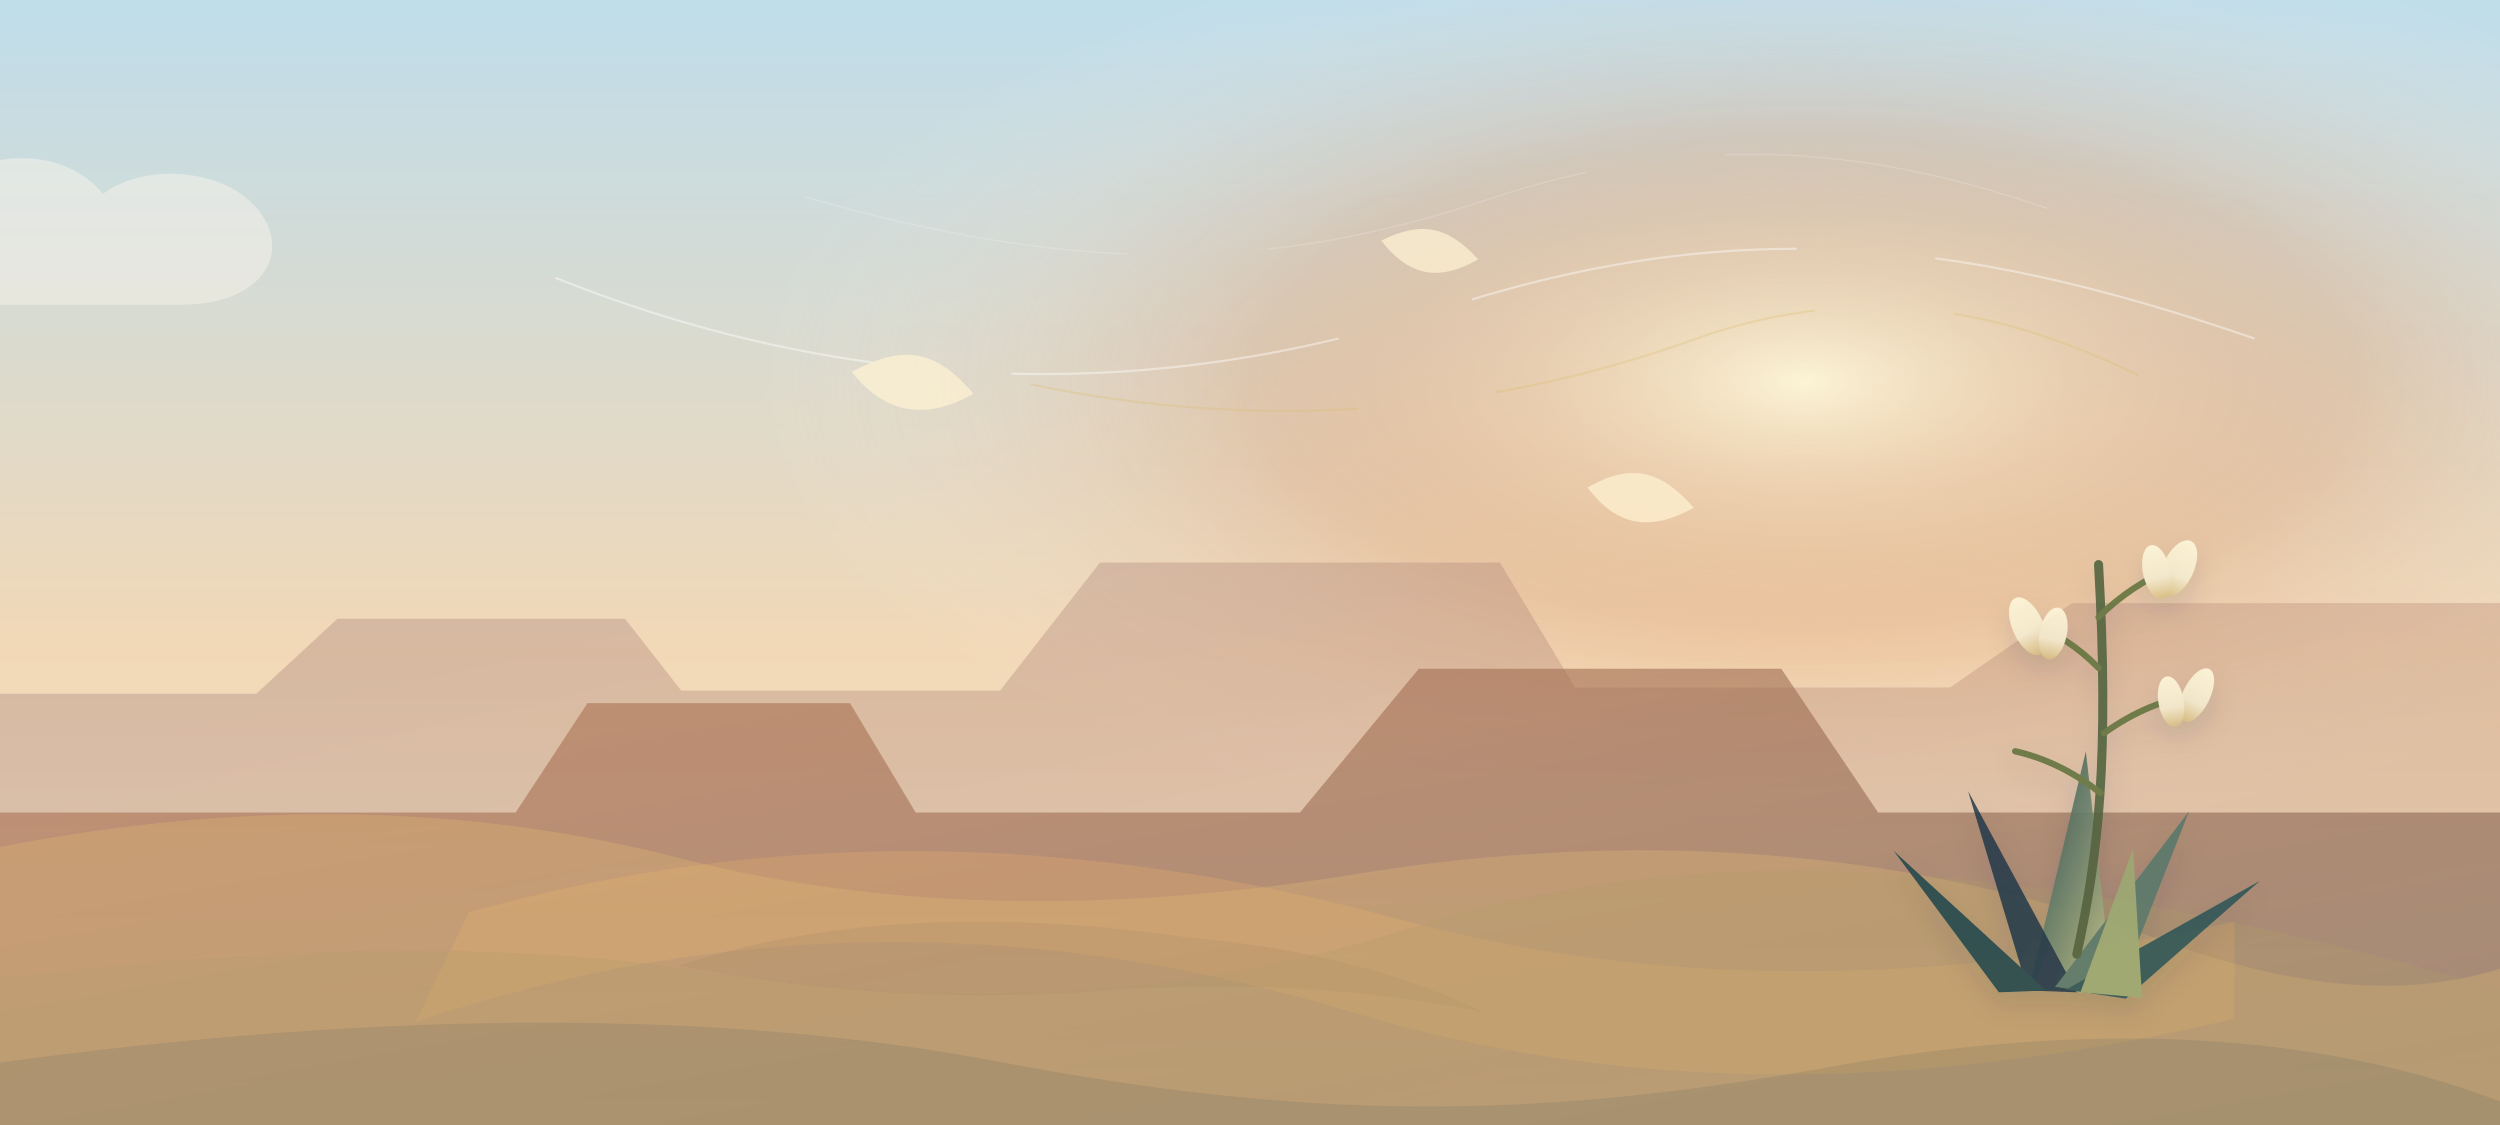
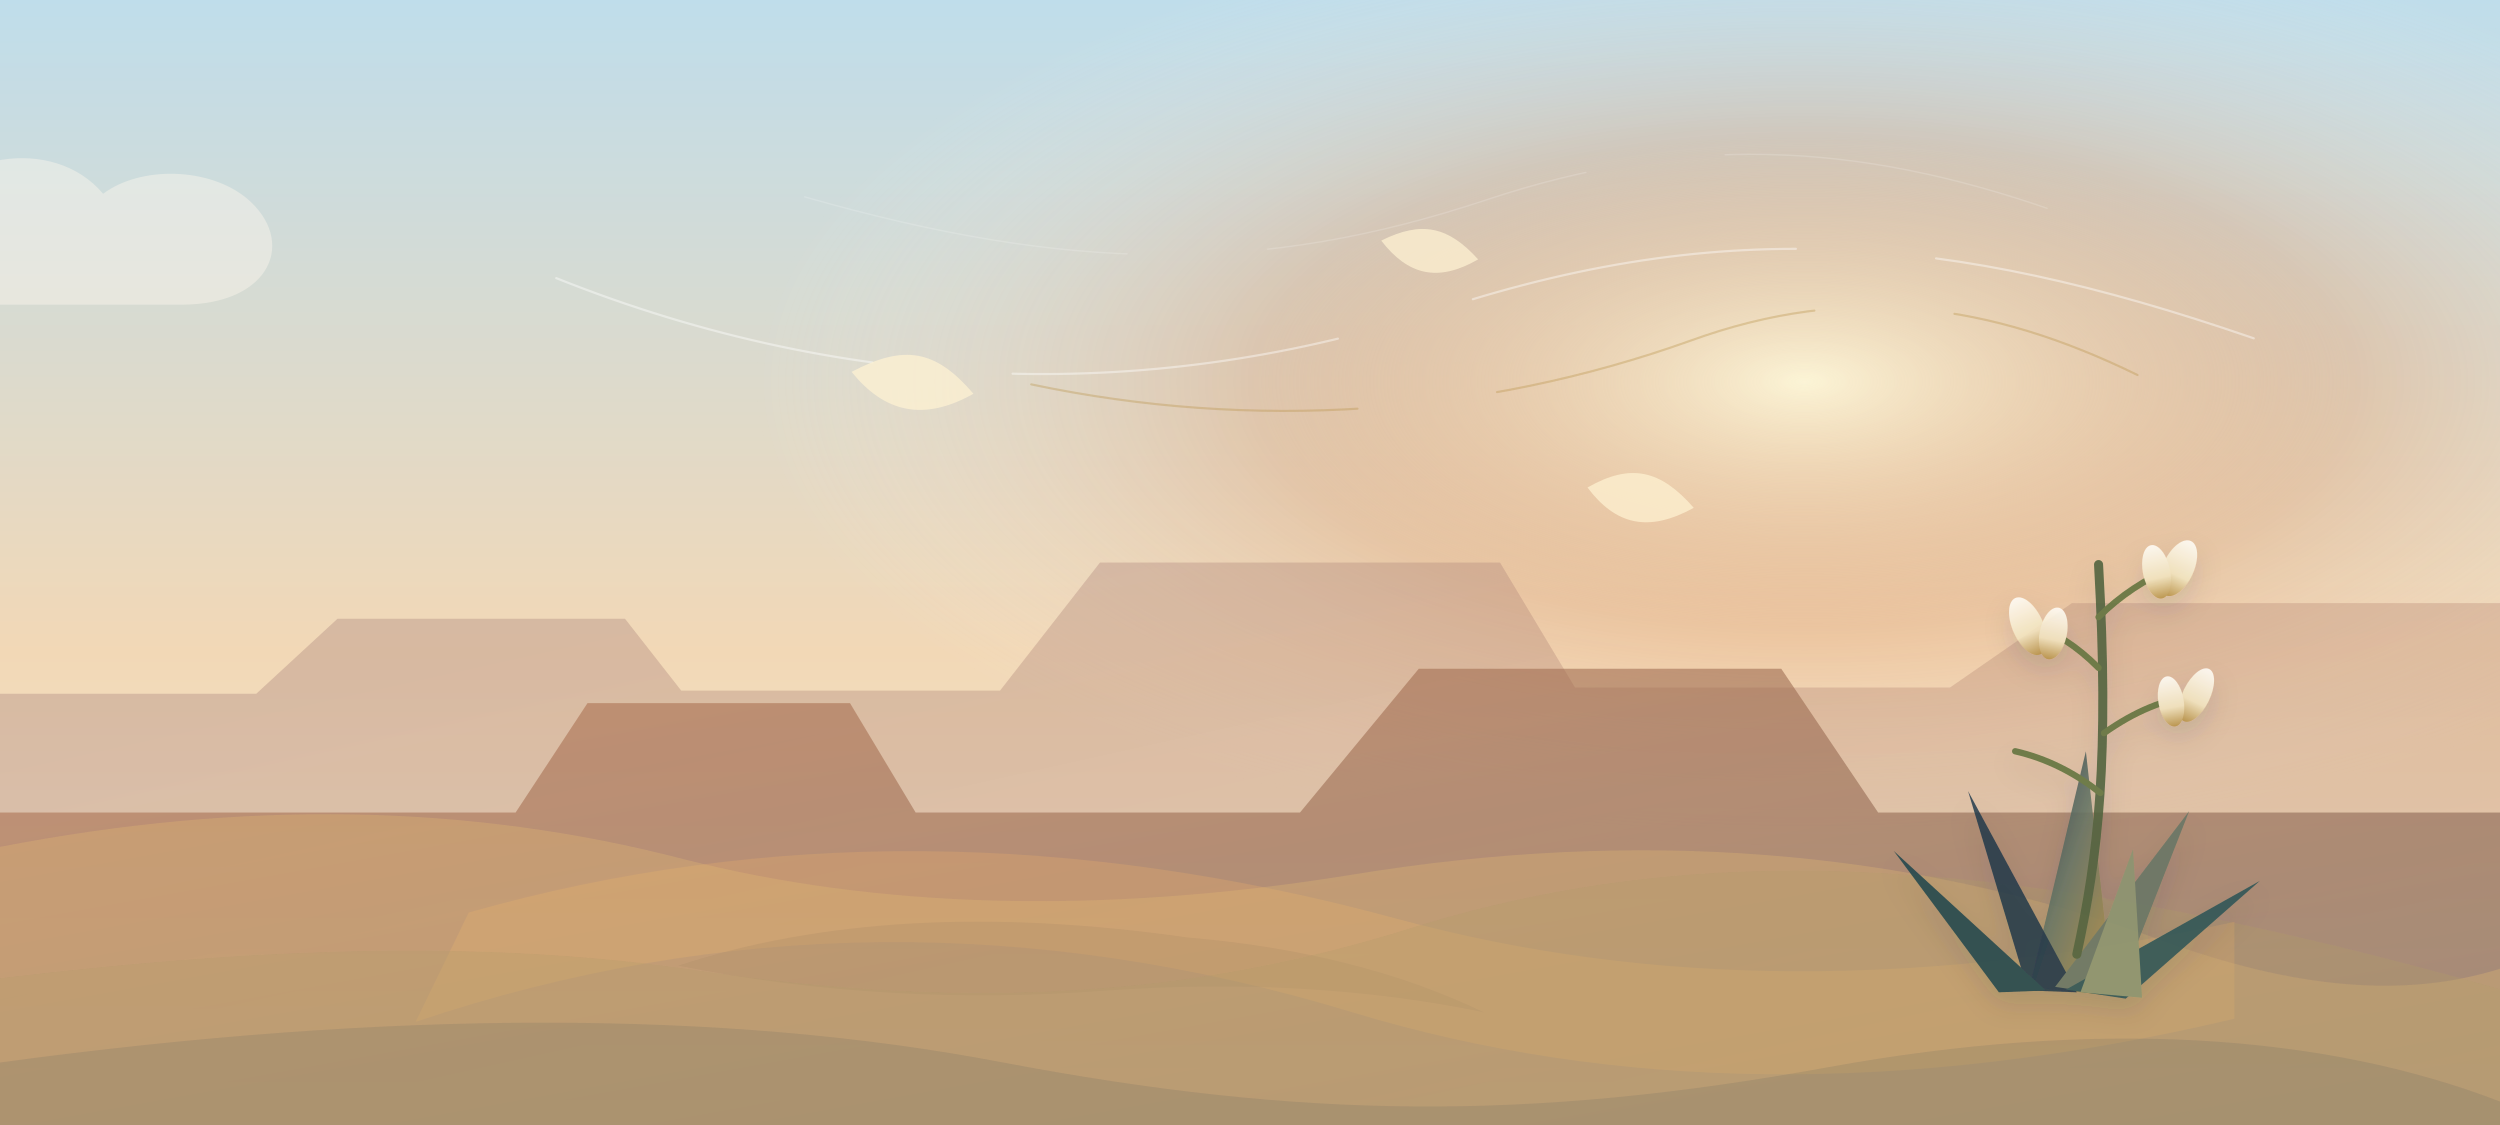
<svg xmlns="http://www.w3.org/2000/svg" viewBox="0 0 1600 720" role="img" aria-labelledby="title desc">
  <defs>
    <linearGradient id="sky" x1="0" y1="0" x2="0" y2="1">
      <stop offset="0" stop-color="#bfddeb" />
      <stop offset="0.58" stop-color="#f2d8b6" />
      <stop offset="1" stop-color="#f6f2df" />
    </linearGradient>
    <radialGradient id="sunwash" cx="0.72" cy="0.34" r="0.42">
      <stop offset="0" stop-color="#fff7d7" stop-opacity="0.9" />
      <stop offset="0.52" stop-color="#df9462" stop-opacity="0.28" />
      <stop offset="1" stop-color="#ffffff" stop-opacity="0" />
    </radialGradient>
    <linearGradient id="farTone" x1="0" y1="0" x2="1" y2="1">
      <stop offset="0" stop-color="#aa8883" stop-opacity="0.70" />
      <stop offset="1" stop-color="#d19a74" stop-opacity="0.68" />
    </linearGradient>
    <linearGradient id="nearTone" x1="0" y1="0" x2="1" y2="1">
      <stop offset="0" stop-color="#b5724f" />
      <stop offset="1" stop-color="#6f5b50" />
    </linearGradient>
    <linearGradient id="yuccaLeaf" x1="0" y1="0" x2="1" y2="1">
-       <stop offset="0" stop-color="#203d43" />
-       <stop offset="0.48" stop-color="#66806a" />
-       <stop offset="1" stop-color="#c6c58a" />
+       <stop offset="0" stop-color="#173047" />
+       <stop offset="0.48" stop-color="#687665" />
+       <stop offset="1" stop-color="#b69146" />
    </linearGradient>
    <linearGradient id="flower" x1="0" y1="0" x2="0" y2="1">
-       <stop offset="0" stop-color="#fff8db" />
-       <stop offset="0.62" stop-color="#f4ecd0" />
-       <stop offset="1" stop-color="#d6bd80" />
+       <stop offset="0" stop-color="#fffdf8" />
+       <stop offset="0.62" stop-color="#f1e4bf" />
+       <stop offset="1" stop-color="#b69146" />
    </linearGradient>
    <filter id="softShadow" x="-20%" y="-20%" width="140%" height="150%">
      <feDropShadow dx="0" dy="14" stdDeviation="14" flood-color="#173047" flood-opacity="0.13" />
    </filter>
    <style>
  .sun-glow { animation: geo-sun 28s ease-in-out infinite alternate; }
  .cloud-bank { animation: geo-clouds 82s linear infinite; }
  .far-range { animation: geo-far 44s ease-in-out infinite alternate; }
  .mid-range { animation: geo-mid 38s ease-in-out infinite alternate; }
  .near-feature { animation: geo-near 34s ease-in-out infinite alternate; }
  .wind-line {
    fill: none;
    stroke: rgba(255,255,255,0.42);
    stroke-width: 1.4;
    stroke-linecap: round;
    stroke-dasharray: 210 90;
    animation: geo-wind 28s linear infinite;
  }
  .wind-line.thin { stroke-width: 0.9; opacity: 0.38; animation-duration: 34s; }
-   .wind-line.gold { stroke: rgba(216,187,104,0.28); animation-duration: 31s; }
+   .wind-line.gold { stroke: rgba(182,145,70,0.34); animation-duration: 31s; }
  .yucca-sway {
    transform-box: fill-box;
    transform-origin: 50% 100%;
    animation: geo-yucca 10.5s ease-in-out infinite alternate;
  }
  .yucca-sway.slow { animation-duration: 13s; animation-delay: -1.2s; }
  .leaf-sway {
    transform-box: fill-box;
    transform-origin: 50% 100%;
    animation: geo-leaf 12s ease-in-out infinite alternate;
  }
  .blossom {
    transform-box: fill-box;
    transform-origin: 50% 18%;
    animation: geo-blossom 9s ease-in-out infinite alternate;
  }
  .blossom.d2 { animation-delay: -1.6s; }
  .blossom.d3 { animation-delay: -3.1s; }
  .seed {
    transform-box: fill-box;
    transform-origin: 0 0;
    animation: geo-seed 24s ease-in-out infinite;
  }
  .seed.s2 { animation-delay: -4s; }
  .seed.s3 { animation-delay: -8s; }
  @keyframes geo-sun {
    from { transform: translate(-3px, 1px) scale(0.99); opacity: 0.54; }
    to { transform: translate(4px, -2px) scale(1.01); opacity: 0.68; }
  }
  @keyframes geo-clouds {
    from { transform: translateX(-220px); }
    to { transform: translateX(1700px); }
  }
  @keyframes geo-far {
    from { transform: translateX(-4px); }
    to { transform: translateX(5px); }
  }
  @keyframes geo-mid {
    from { transform: translateX(6px); }
    to { transform: translateX(-5px); }
  }
  @keyframes geo-near {
    from { transform: translateX(-3px) translateY(0.5px); }
    to { transform: translateX(3px) translateY(-0.5px); }
  }
  @keyframes geo-wind {
    from { stroke-dashoffset: 180; transform: translateX(-18px); }
    to { stroke-dashoffset: -180; transform: translateX(26px); }
  }
  @keyframes geo-yucca {
    from { transform: rotate(-0.8deg) translateX(-1px); }
    to { transform: rotate(1.1deg) translateX(1.5px); }
  }
  @keyframes geo-leaf {
    from { transform: rotate(-0.45deg); }
    to { transform: rotate(0.75deg); }
  }
  @keyframes geo-blossom {
    from { transform: rotate(-1.2deg) translateY(0); }
    to { transform: rotate(1deg) translateY(1px); }
  }
  @keyframes geo-seed {
    0%, 100% { transform: translate(0, 0) rotate(-3deg); opacity: 0.54; }
    50% { transform: translate(14px, 4px) rotate(4deg); opacity: 0.36; }
  }
  @media (prefers-reduced-motion: reduce) {
    .sun-glow,
    .cloud-bank,
    .far-range,
    .mid-range,
    .near-feature,
    .wind-line,
    .yucca-sway,
    .leaf-sway,
    .blossom,
    .seed {
      animation: none !important;
    }
  }
</style>
  </defs>
  <rect width="1600" height="720" fill="url(#sky)" />
  <rect width="1600" height="720" fill="url(#sunwash)" class="sun-glow" />
  <g class="cloud-bank" opacity="0.42">
    <path d="M-160 162c22-39 76-46 104-20 22-44 90-56 122-18 24-18 68-17 92 3 32 27 16 68-42 68h-276z" fill="#fff8ee" />
    <path d="M-520 238c16-30 54-37 76-16 15-34 64-46 89-18 18-14 54-13 72 4 25 23 14 54-30 54h-207z" fill="#fff8ee" opacity="0.78" />
  </g>
  <path class="wind-line thin" d="M515 126c168 48 292 50 436 2 126-42 236-38 364 7" />
  <path class="wind-line" d="M356 178c190 76 384 80 566 20 192-63 342-45 536 24" />
  <path class="wind-line gold" d="M660 246c142 30 288 20 422-28 102-37 192-24 286 22" />
  <g class="far-range">
    <path d="M0 444h164l52-48h184l36 46h204l64-82h256l48 80h240l78-54h274v334H0z" fill="url(#farTone)" opacity="0.58" />
  </g>
  <g class="mid-range">
    <path d="M0 520h330l46-70h168l42 70h246l76-92h232l62 92h398v200H0z" fill="url(#nearTone)" opacity="0.58" />
  </g>
  <g class="near-feature">
    <path d="M300 584c190-54 388-52 594 4 162 44 337 45 536 2v62c-212 50-399 46-564-4-204-62-404-60-600 6z" fill="#d8a46e" opacity="0.42" />
    <path d="M760 600c-126-18-234-12-326 18 90 18 181 23 274 16 84-6 165-2 242 14-54-26-118-42-190-48z" fill="#8a6f5d" opacity="0.24" />
  </g>
  <g id="plains" opacity="0.95">
    <path d="M0 542c155-30 300-28 438 8 122 31 265 36 426 10 182-30 355-18 520 42 85 31 155 37 216 18v100H0z" fill="#e1b973" opacity="0.34" />
    <path d="M0 626c184-22 324-23 446-5 176 26 318 17 460-28 188-58 388-46 694 40v87H0z" fill="#b19a69" opacity="0.32" />
    <path d="M0 680c250-34 465-34 642 0 190 36 336 38 528 3 170-31 316-22 430 22v15H0z" fill="#173047" opacity="0.10" />
  </g>
  <g filter="url(#softShadow)" opacity="0.88" transform="translate(1212 330) scale(0.58)">
    <g class="leaf-sway">
      <path d="M150 520l62-260 30 270z" fill="url(#yuccaLeaf)" />
      <path d="M148 524l-66-220 120 222z" fill="#173047" opacity="0.9" />
-       <path d="M178 520l148-194-80 204z" fill="#59786a" />
+       <path d="M178 520l148-194-80 204z" fill="#687665" />
      <path d="M190 523l214-120-148 130z" fill="#2d5557" />
      <path d="M116 526L0 370l168 154z" fill="#24474d" />
-       <path d="M206 526l58-158 10 164z" fill="#9baa72" />
+       <path d="M206 526l58-158 10 164z" fill="#8b956f" />
    </g>
    <g class="yucca-sway slow" transform="translate(202 54)">
      <path d="M0 430C24 320 36 213 24 0" fill="none" stroke="#4f623d" stroke-width="10" stroke-linecap="round" />
      <path d="M24 58c24-24 52-42 82-55" fill="none" stroke="#60723e" stroke-width="7" stroke-linecap="round" />
      <path d="M24 114c-25-25-48-39-75-49" fill="none" stroke="#60723e" stroke-width="7" stroke-linecap="round" />
      <path d="M30 186c34-24 65-37 104-43" fill="none" stroke="#60723e" stroke-width="7" stroke-linecap="round" />
      <path d="M26 252c-28-22-59-38-94-46" fill="none" stroke="#60723e" stroke-width="7" stroke-linecap="round" />
      <g class="blossom">
        <ellipse cx="112" cy="4" rx="17" ry="33" fill="url(#flower)" transform="rotate(25 112 4)" />
        <ellipse cx="88" cy="8" rx="15" ry="30" fill="url(#flower)" transform="rotate(-12 88 8)" />
      </g>
      <g class="blossom d2">
        <ellipse cx="-54" cy="68" rx="17" ry="34" fill="url(#flower)" transform="rotate(-24 -54 68)" />
        <ellipse cx="-26" cy="76" rx="15" ry="29" fill="url(#flower)" transform="rotate(12 -26 76)" />
      </g>
      <g class="blossom d3">
        <ellipse cx="132" cy="144" rx="15" ry="32" fill="url(#flower)" transform="rotate(26 132 144)" />
        <ellipse cx="104" cy="151" rx="14" ry="28" fill="url(#flower)" transform="rotate(-10 104 151)" />
      </g>
    </g>
  </g>
  <g opacity="0.72">
    <path class="seed" d="M545 238c34-18 54-14 78 14-32 18-57 12-78-14z" fill="#fff3d3" />
    <path class="seed s2" d="M884 154c26-13 43-9 62 12-26 15-45 10-62-12z" fill="#fff3d3" />
    <path class="seed s3" d="M1016 312c28-16 47-11 68 13-29 16-50 11-68-13z" fill="#fff3d3" />
  </g>
</svg>
